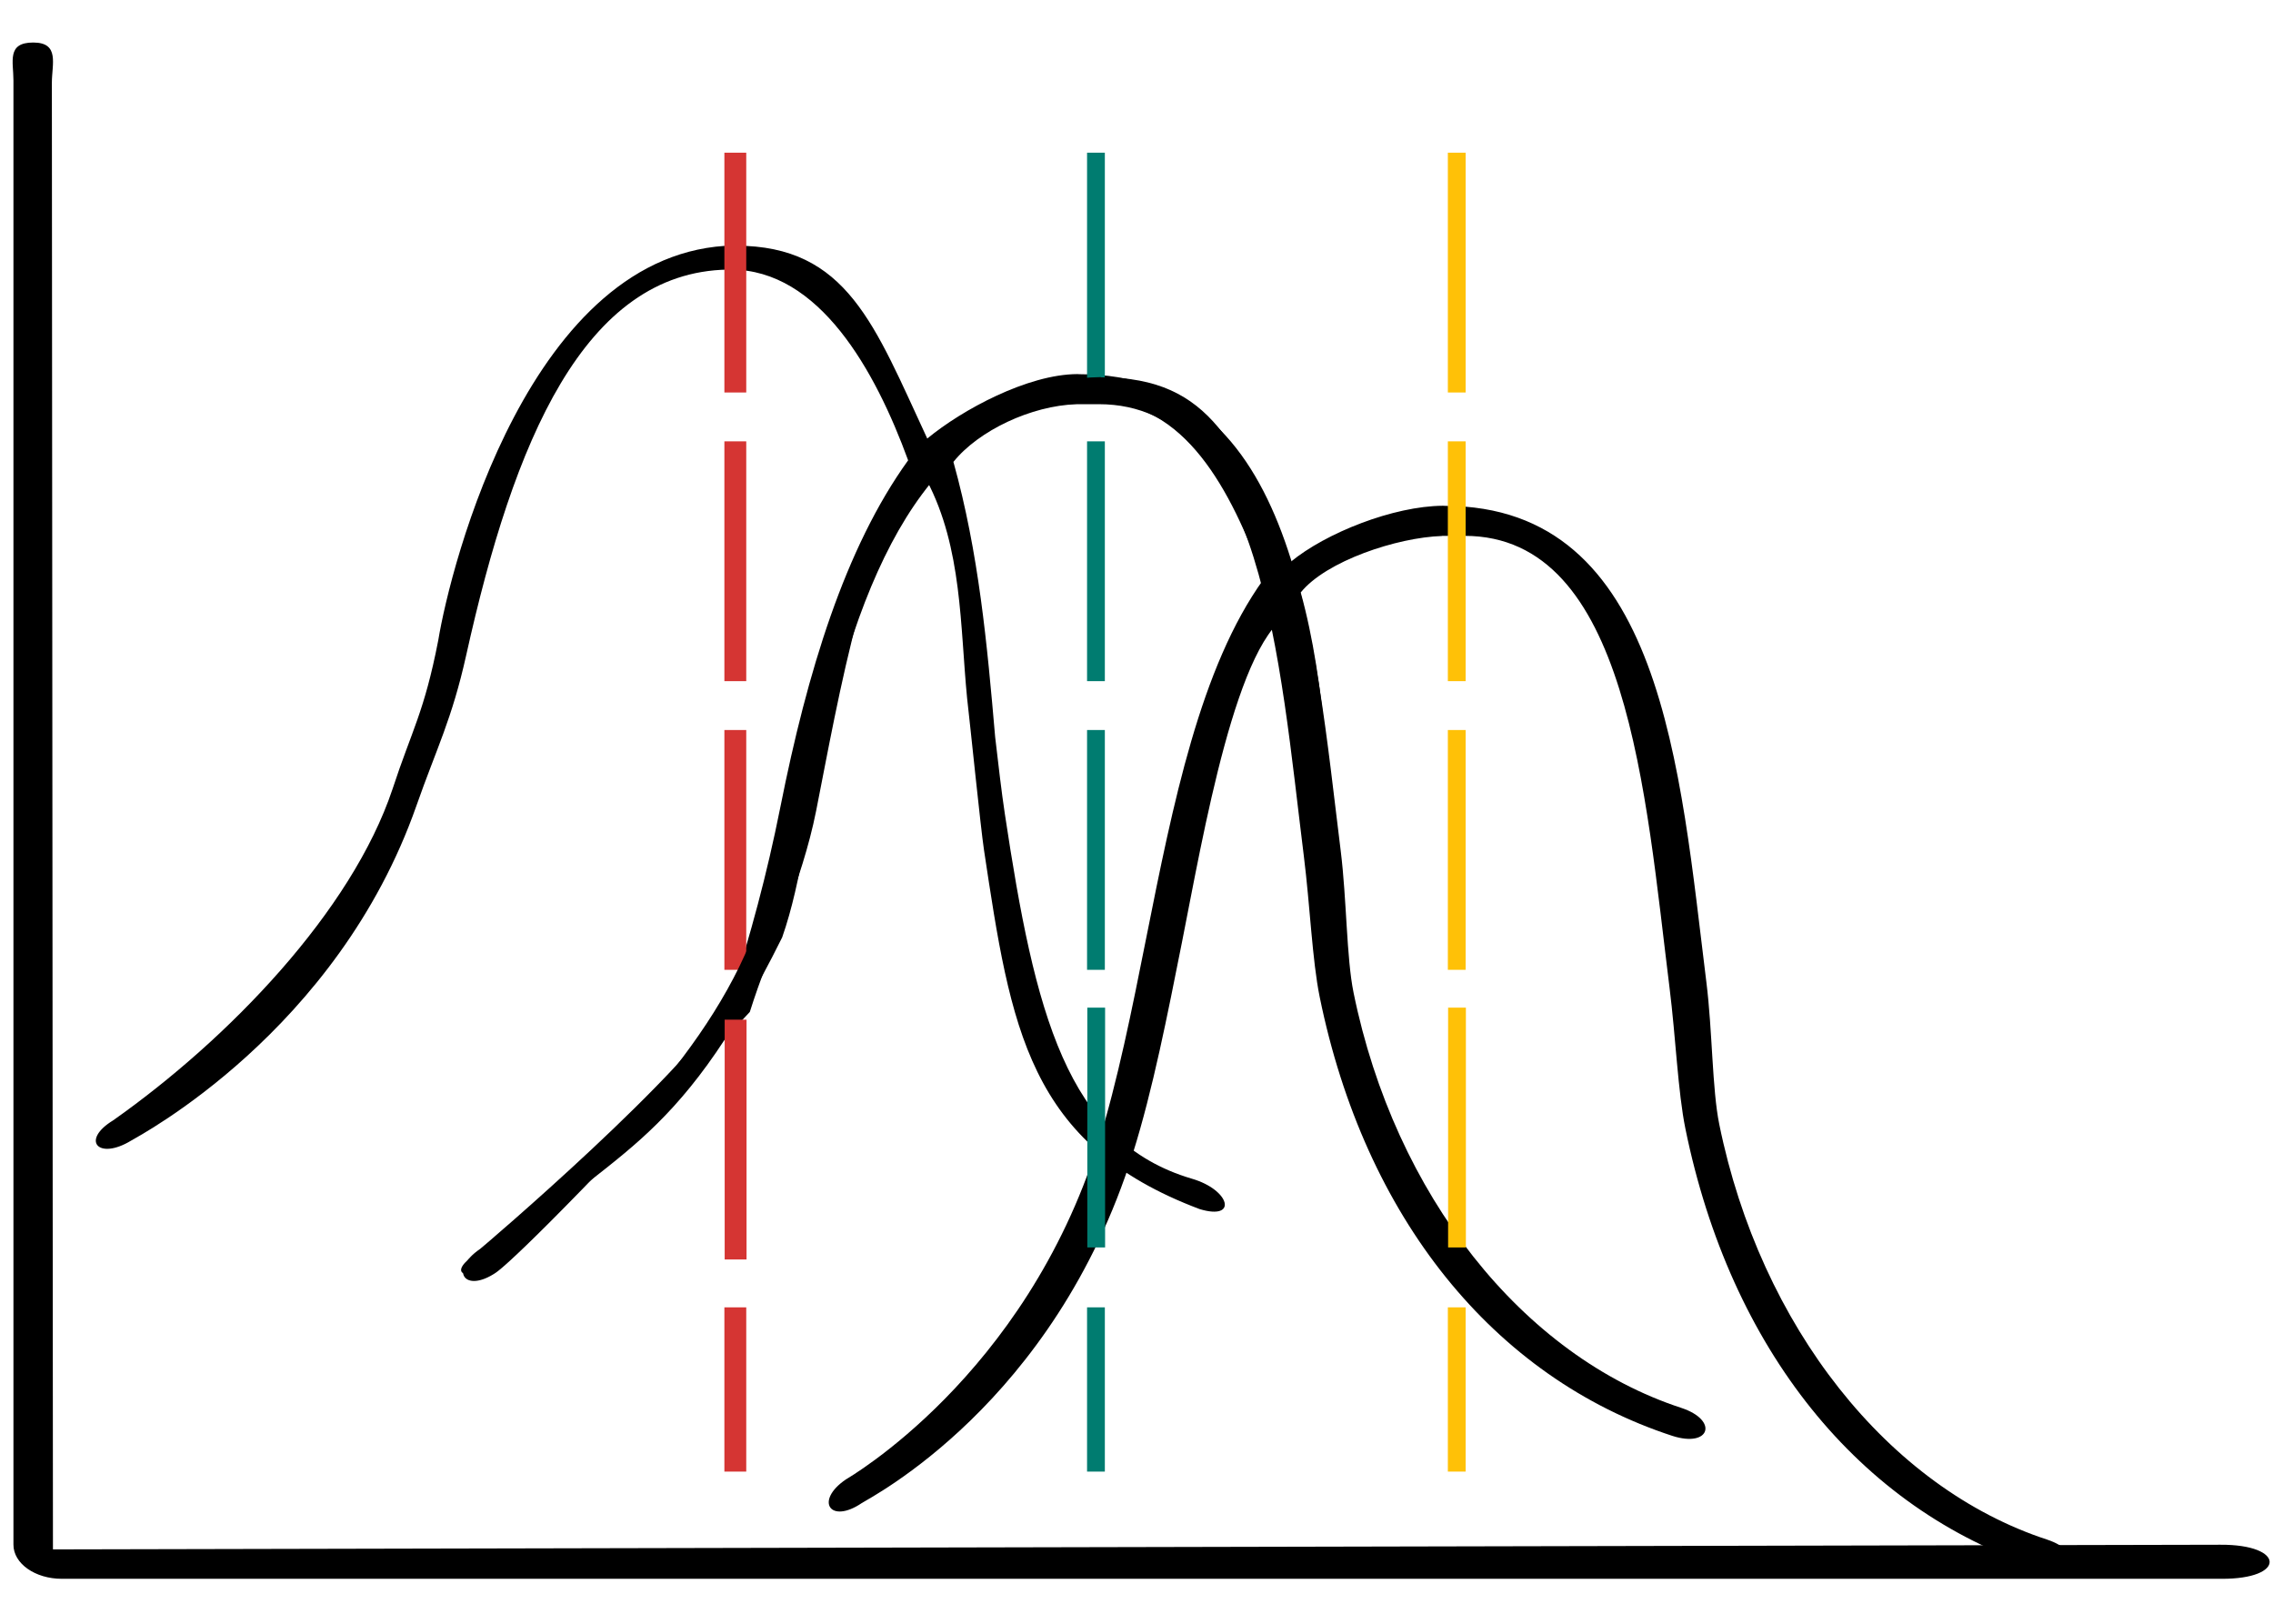
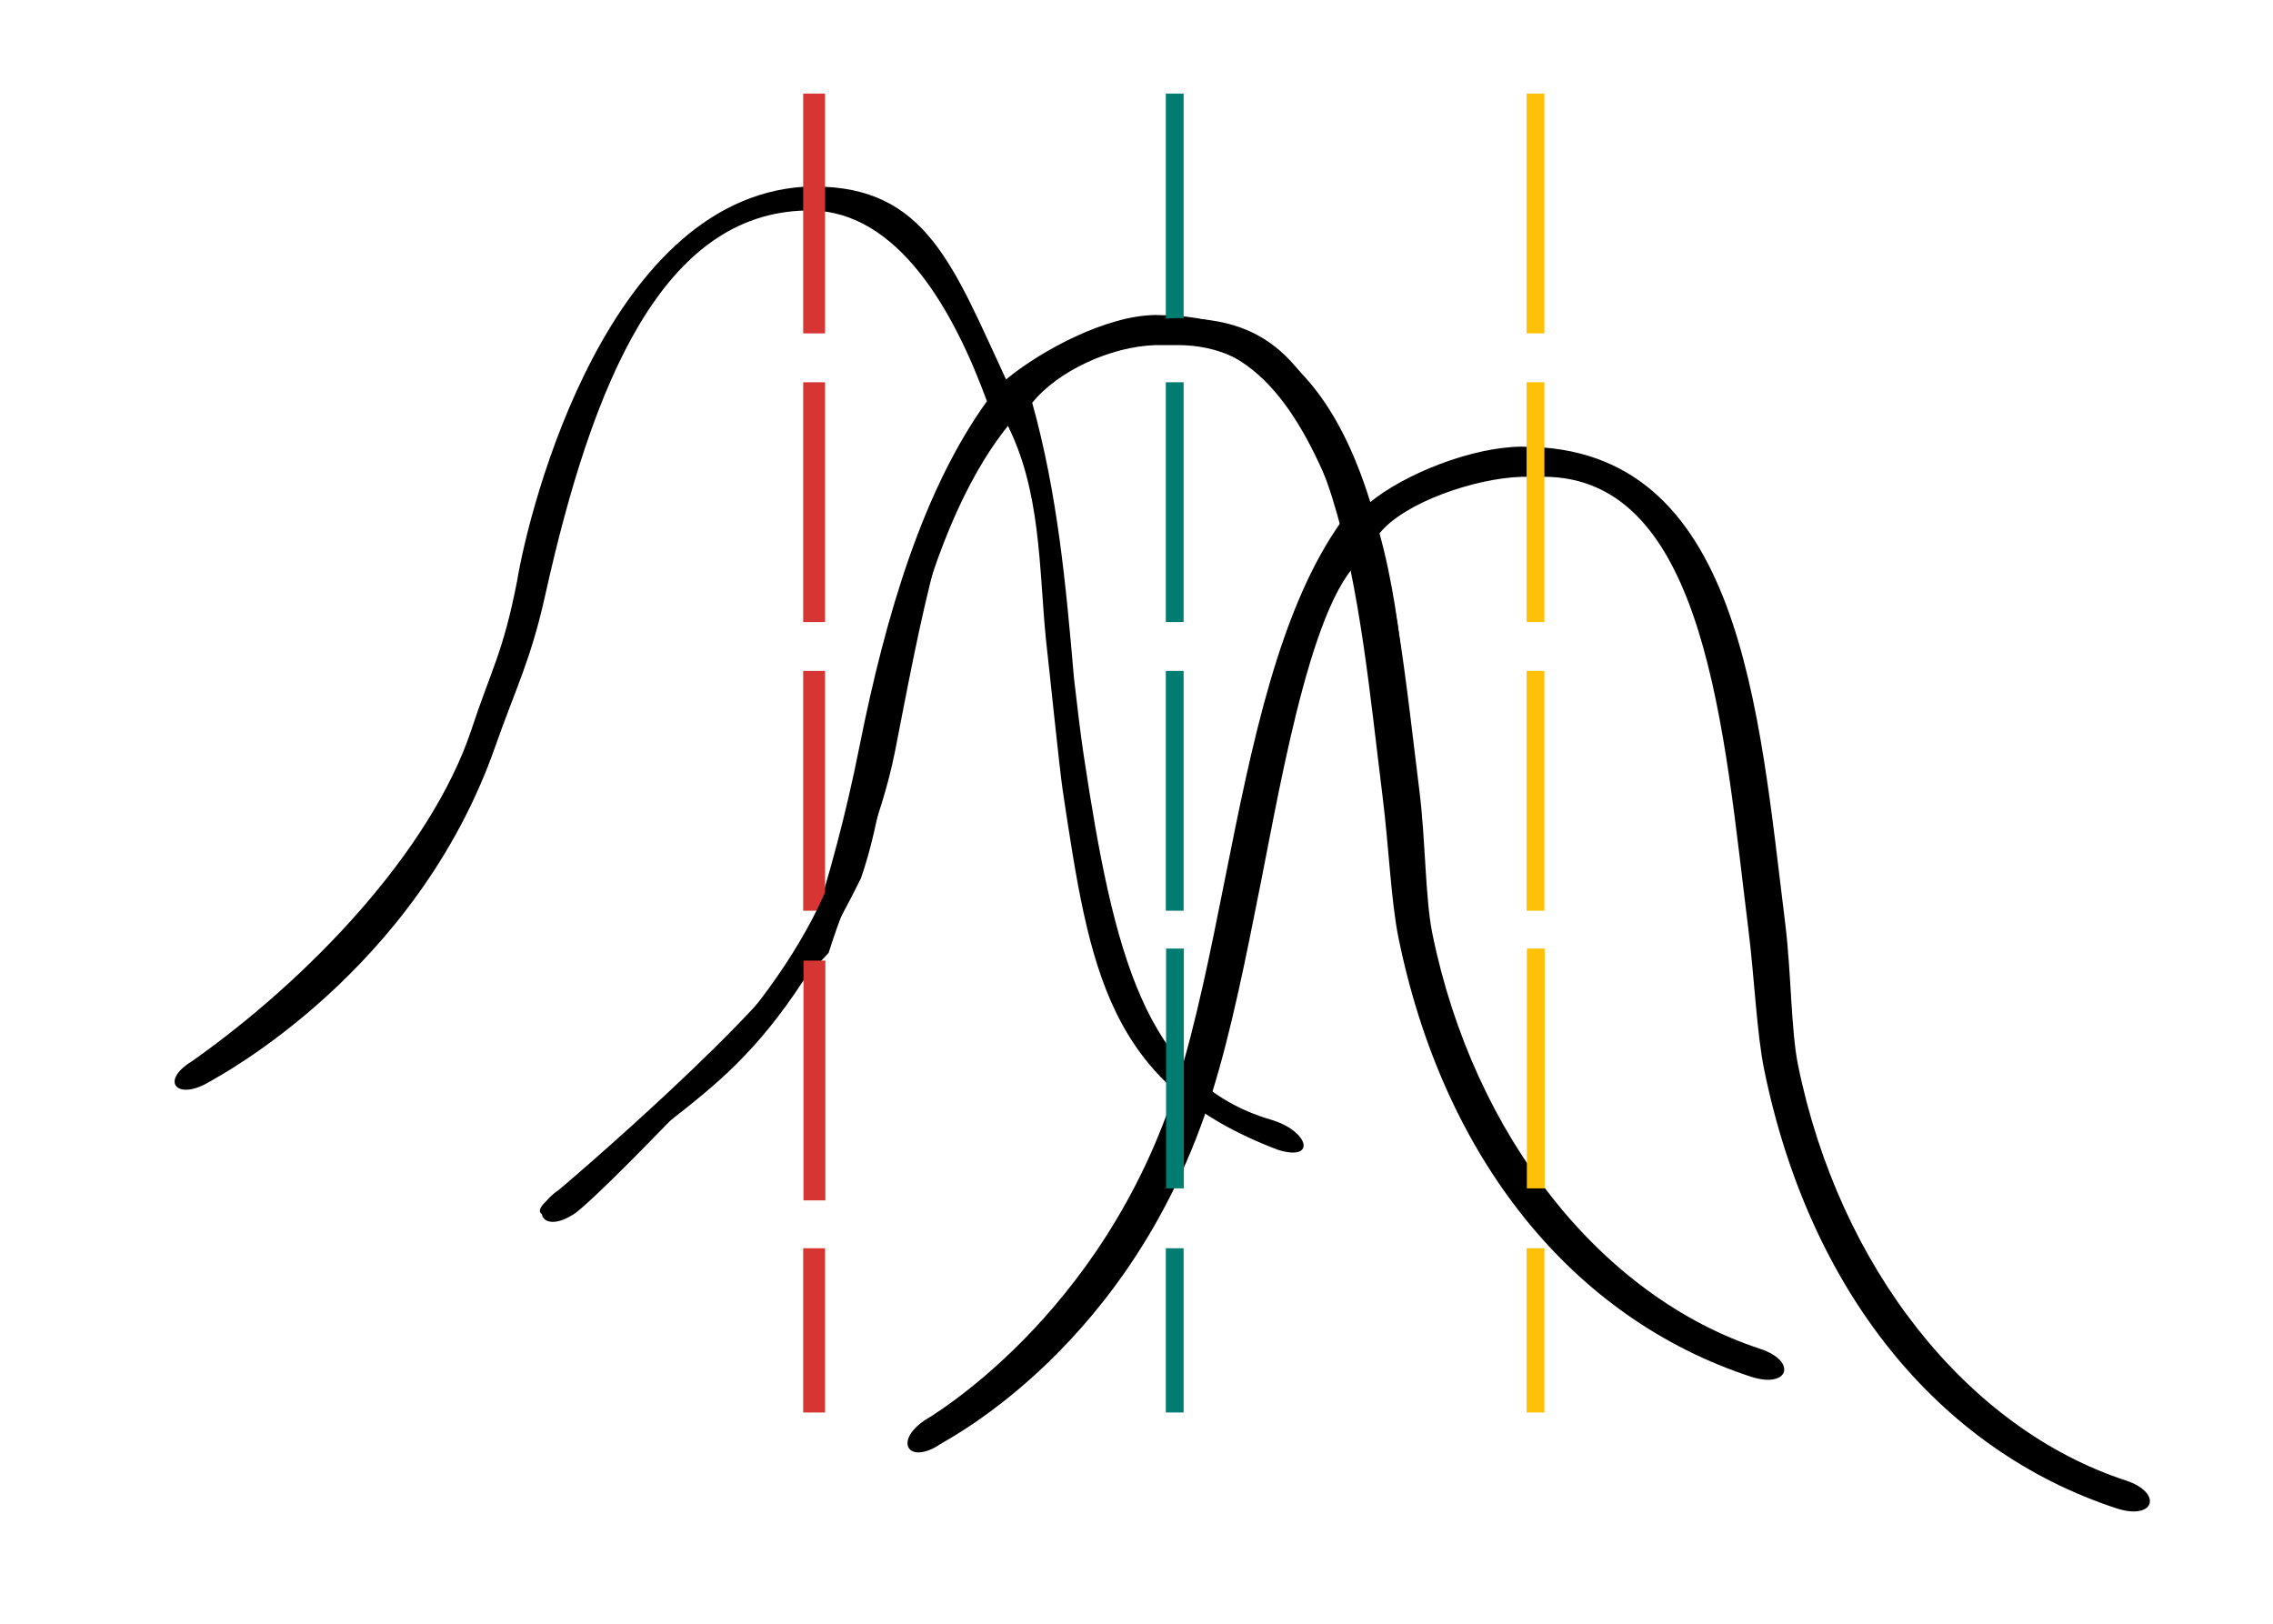
<svg xmlns="http://www.w3.org/2000/svg" width="63" height="45" viewBox="0 0 63 45" fill="none" version="1.1" id="svg14" xml:space="preserve">
  <defs id="defs18">
    <mask id="mask0_717_7267" maskUnits="userSpaceOnUse" x="0" y="0" width="18" height="18">
      <rect id="Bounding box" width="18" height="18" fill="#d9d9d9" x="0" y="0" />
    </mask>
    <mask id="mask0_1244_382" maskUnits="userSpaceOnUse" x="0" y="0" width="54" height="55">
      <rect width="38.114" height="38.114" transform="matrix(-0.793464,-0.608617,-0.608617,0.793464,53.7764,24.1433)" fill="#d9d9d9" id="rect8735" x="0" y="0" />
    </mask>
    <mask id="mask0_717_7267-4" maskUnits="userSpaceOnUse" x="0" y="0" width="18" height="18">
      <rect id="Bounding box-3" width="18" height="18" fill="#d9d9d9" x="0" y="0" />
    </mask>
    <mask id="mask0_1244_382-6" maskUnits="userSpaceOnUse" x="0" y="0" width="54" height="55">
      <rect width="38.114" height="38.114" transform="matrix(-0.793464,-0.608617,-0.608617,0.793464,53.7764,24.1433)" fill="#d9d9d9" id="rect8735-5" x="0" y="0" />
    </mask>
    <mask id="mask0_717_7267-43" maskUnits="userSpaceOnUse" x="0" y="0" width="18" height="18">
      <rect id="Bounding box-6" width="18" height="18" fill="#d9d9d9" x="0" y="0" />
    </mask>
    <mask id="mask0_1244_382-5" maskUnits="userSpaceOnUse" x="0" y="0" width="54" height="55">
      <rect width="38.114" height="38.114" transform="matrix(-0.793464,-0.608617,-0.608617,0.793464,53.7764,24.1433)" fill="#d9d9d9" id="rect8735-9" x="0" y="0" />
    </mask>
  </defs>
  <path d="m 46.002,18.78 c 0.047,-0.002 0.093,-0.002 0.139,-0.002 7.737,0 9.302,14.909 10.445,25.812 0.295,2.802 0.572,5.448 0.927,7.52 2.128,12.389 8.21,21.384 16.686,24.677 1.782,0.682 2.816,-1.981 1.041,-2.681 -7.512,-2.918 -12.941,-11.113 -14.893,-22.483 -0.34,-1.979 -0.613,-4.579 -0.901,-7.332 -1.259,-11.995 -2.978,-28.388 -13.285,-28.388 -0.075,0 -0.15,9e-4 -0.225,0.002 -2.333,0.017 -4.569,0.941 -6.233,2.577 -1.942,-5.236 -5.064,-9.091 -10.345,-9.091 -0.074,0 -0.15,10e-4 -0.224,0.002 -9.681,0.198 -11.844,11.771 -13.935,22.961 -0.664,3.553 -1.351,7.226 -2.262,10.318 -1.934,6.871 -5.895,13 -11.366,17.585 -1.553,1.123 0.131,3.453 1.685,2.33 0.354,-0.255 8.69,-6.392 12.438,-19.101 0.954,-3.233 1.654,-6.98 2.331,-10.603 2.239,-11.983 4.35,-20.475 11.166,-20.615 0.048,-9e-4 0.093,-0.002 0.14,-0.002 4.178,0 6.663,3.883 8.222,8.952 -2.993,4.934 -4.287,12.633 -5.552,20.18 -0.665,3.969 -1.353,8.073 -2.269,11.534 -3.477,13.139 -11.336,19.639 -11.416,19.703 -1.491,1.204 0.315,3.441 1.806,2.237 0.351,-0.284 8.658,-7.102 12.389,-21.205 0.95,-3.59 1.648,-7.761 2.325,-11.794 0.991,-5.912 2.001,-11.927 3.792,-16.337 0.735,3.982 1.27,7.998 1.603,12.034 0.156,1.608 0.304,3.127 0.466,4.402 1.27,10.009 3.078,19.228 11.136,22.063 1.817,0.656 2.782,-2.085 0.955,-2.712 -5.928,-2.085 -7.82,-8.536 -9.238,-19.712 -0.157,-1.233 -0.302,-2.731 -0.457,-4.318 -0.381,-5.246 -1.174,-10.455 -2.373,-15.576 1.191,-1.765 3.153,-2.856 5.281,-2.937 z" id="path5849" />
  <g id="g8485" transform="translate(-0.6713889,-52.35449)" style="fill:#000000;fill-opacity:1">
-     <path d="m 1.592,53.533 c -0.74,-2.6e-5 -0.548,0.53 -0.548,1.052 V 95.164 c -1.541e-4,0.522 0.6,0.945 1.341,0.945 H 62.243 c 1.8,0.009 1.77,-0.953 -0.03,-0.944 L 2.139,95.294 2.109,54.65 c -3.93e-5,-0.522 0.223,-1.117 -0.517,-1.117 z" id="path8467" style="fill:#000000;fill-opacity:1;stroke-width:0.587" />
-     <path d="m 30.506,63.557 c 0.027,-9.37e-4 0.595,-9.37e-4 0.622,-9.37e-4 4.532,0 5.011,7.146 5.681,12.52 0.173,1.381 0.232,2.888 0.44,3.909 1.247,6.106 4.81,10.54 9.775,12.163 1.044,0.336 1.289,-0.431 0.249,-0.775 -4.401,-1.438 -7.942,-5.902 -9.085,-11.506 -0.199,-0.975 -0.188,-2.581 -0.357,-3.938 -0.737,-5.912 -1.21,-13.204 -7.248,-13.204 -0.044,0 -0.013,-0.004 -0.056,-0.003 -1.367,0.008 -3.18,0.98 -4.155,1.786 -1.461,-3.138 -2.215,-5.345 -5.309,-5.345 -0.043,0 0.007,-0.007 -0.036,-0.006 -5.671,0.098 -7.879,8.929 -8.208,10.94 -0.389,2.001 -0.734,2.494 -1.268,4.125 -1.133,3.387 -4.536,6.92 -7.741,9.18 -0.91,0.554 -0.414,1.117 0.496,0.563 0.207,-0.125 5.712,-3.019 7.908,-9.283 0.559,-1.593 0.983,-2.388 1.38,-4.174 1.312,-5.906 3.256,-10.613 7.249,-10.682 0.028,-4.43e-4 0.059,6.41e-4 0.087,6.41e-4 2.447,0 3.999,2.787 4.912,5.285 -1.753,2.432 -2.797,5.873 -3.538,9.593 -0.39,1.956 -0.833,3.542 -1.369,5.248 -1.084,2.029 -6.908,6.981 -6.955,7.013 -0.874,0.594 -0.435,1.249 0.439,0.656 0.206,-0.14 1.435,-1.185 7.035,-7.223 0.557,-1.769 1.442,-3.585 1.838,-5.573 0.58,-2.914 1.53,-8.554 3.073,-9.145 0.978,1.864 0.916,4.031 1.111,6.02 0.092,0.793 0.374,3.579 0.468,4.208 0.744,4.933 1.217,8.162 5.977,9.954 1.065,0.323 0.849,-0.535 -0.222,-0.844 -3.472,-1.028 -4.347,-4.602 -5.177,-10.11 -0.092,-0.608 -0.177,-1.346 -0.268,-2.128 -0.223,-2.586 -0.454,-5.101 -1.157,-7.625 0.698,-0.87 2.161,-1.559 3.407,-1.598 z" id="path8469" style="fill:#000000;fill-opacity:1;stroke-width:0.537" />
+     <path d="m 32.69,61.919 c 0.027,-9.37e-4 0.595,-9.37e-4 0.622,-9.37e-4 4.532,0 5.011,7.146 5.681,12.52 0.173,1.381 0.232,2.888 0.44,3.909 1.247,6.106 4.81,10.54 9.775,12.163 1.044,0.336 1.289,-0.431 0.249,-0.775 -4.401,-1.438 -7.942,-5.902 -9.085,-11.506 -0.199,-0.975 -0.188,-2.581 -0.357,-3.938 -0.737,-5.912 -1.21,-13.204 -7.248,-13.204 -0.044,0 -0.013,-0.004 -0.056,-0.003 -1.367,0.008 -3.18,0.98 -4.155,1.786 -1.461,-3.138 -2.215,-5.345 -5.309,-5.345 -0.043,0 0.007,-0.007 -0.036,-0.006 -5.671,0.098 -7.879,8.929 -8.208,10.94 -0.389,2.001 -0.734,2.494 -1.268,4.125 -1.133,3.387 -4.536,6.92 -7.741,9.18 -0.91,0.554 -0.414,1.117 0.496,0.563 0.207,-0.125 5.712,-3.019 7.908,-9.283 0.559,-1.593 0.983,-2.388 1.38,-4.174 1.312,-5.906 3.256,-10.613 7.249,-10.682 0.028,-4.43e-4 0.059,6.41e-4 0.087,6.41e-4 2.447,0 3.999,2.787 4.912,5.285 -1.753,2.432 -2.797,5.873 -3.538,9.593 -0.39,1.956 -0.833,3.542 -1.369,5.248 -1.084,2.029 -6.908,6.981 -6.955,7.013 -0.874,0.594 -0.435,1.249 0.439,0.656 0.206,-0.14 1.435,-1.185 7.035,-7.223 0.557,-1.769 1.442,-3.585 1.838,-5.573 0.58,-2.914 1.53,-8.554 3.073,-9.145 0.978,1.864 0.916,4.031 1.111,6.02 0.092,0.793 0.374,3.579 0.468,4.208 0.744,4.933 1.217,8.162 5.977,9.954 1.065,0.323 0.849,-0.535 -0.222,-0.844 -3.472,-1.028 -4.347,-4.602 -5.177,-10.11 -0.092,-0.608 -0.177,-1.346 -0.268,-2.128 -0.223,-2.586 -0.454,-5.101 -1.157,-7.625 0.698,-0.87 2.161,-1.559 3.407,-1.598 z" id="path8469" style="fill:#000000;fill-opacity:1;stroke-width:0.537" />
    <text x="0" y="115" fill="#000000" font-size="5px" font-weight="bold" font-family="'Helvetica Neue', Helvetica, Arial-Unicode, Arial, Sans-serif" id="text8471" style="fill:#000000;fill-opacity:1">Created by Aidan Stonehouse</text>
    <text x="0" y="120" fill="#000000" font-size="5px" font-weight="bold" font-family="'Helvetica Neue', Helvetica, Arial-Unicode, Arial, Sans-serif" id="text8473" style="fill:#000000;fill-opacity:1">from the Noun Project</text>
-     <rect style="fill:#d53533;fill-opacity:1;stroke:none;stroke-width:0.84;stroke-opacity:0.446" id="rect9732" width="0.606" height="6.646" x="20.749" y="56.586" />
-     <rect style="fill:#d53533;fill-opacity:1;stroke:none;stroke-width:0.84;stroke-opacity:0.446" id="rect9734" width="0.606" height="6.646" x="20.749" y="64.586" />
-     <rect style="fill:#d53533;fill-opacity:1;stroke:none;stroke-width:0.84;stroke-opacity:0.446" id="rect9736" width="0.606" height="6.646" x="20.749" y="72.586" />
-     <rect style="fill:#d53533;fill-opacity:1;stroke:none;stroke-width:0.695;stroke-opacity:0.446" id="rect9740" width="0.606" height="4.552" x="20.749" y="88.586" />
-     <rect style="fill:#007c70;fill-opacity:1;stroke:none;stroke-width:0.757;stroke-opacity:0.446" id="rect9742" width="0.493" height="6.646" x="30.801" y="56.586" />
-     <rect style="fill:#007c70;fill-opacity:1;stroke:none;stroke-width:0.757;stroke-opacity:0.446" id="rect9744" width="0.493" height="6.646" x="30.801" y="64.586" />
-     <rect style="fill:#007c70;fill-opacity:1;stroke:none;stroke-width:0.757;stroke-opacity:0.446" id="rect9746" width="0.493" height="6.646" x="30.801" y="72.586" />
-     <rect style="fill:#007c70;fill-opacity:1;stroke:none;stroke-width:0.627;stroke-opacity:0.446" id="rect9750" width="0.493" height="4.552" x="30.801" y="88.586" />
-     <path d="m 40.642,67.206 c 0.027,-9.37e-4 0.595,-9.37e-4 0.622,-9.37e-4 4.532,0 5.011,7.146 5.681,12.52 0.173,1.381 0.232,2.888 0.44,3.909 1.247,6.106 4.81,10.54 9.775,12.163 1.044,0.336 1.289,-0.431 0.249,-0.775 C 53.009,93.583 49.468,89.119 48.324,83.515 48.125,82.54 48.136,80.934 47.967,79.577 47.23,73.665 46.758,66.374 40.72,66.374 c -0.044,0 -0.013,-0.004 -0.056,-0.003 -1.367,0.008 -3.247,0.751 -4.222,1.557 -1.461,-3.138 -2.148,-5.116 -5.242,-5.116 -0.043,0 0.007,-0.007 -0.036,-0.006 -5.671,0.098 -7.825,7.556 -8.154,9.567 -0.389,2.001 -0.788,3.867 -1.322,5.499 -1.133,3.387 -4.536,6.92 -7.741,9.18 -0.91,0.554 -0.453,0.879 0.456,0.325 3.185,-3.262 4.918,-2.94 7.948,-9.045 0.559,-1.593 0.733,-3.534 1.13,-5.32 1.312,-5.906 3.506,-9.467 7.499,-9.536 0.028,-4.43e-4 0.059,6.41e-4 0.087,6.41e-4 2.447,0 3.713,2.434 4.626,4.932 -1.753,2.432 -2.511,6.226 -3.253,9.946 -0.39,1.956 -0.793,3.979 -1.329,5.685 -2.037,6.476 -6.948,9.284 -6.994,9.315 -0.874,0.594 -0.435,1.249 0.439,0.656 0.206,-0.14 5.326,-2.733 7.512,-9.684 0.557,-1.769 0.966,-3.863 1.362,-5.851 0.58,-2.914 1.53,-8.554 3.073,-9.145 0.978,1.864 0.916,4.031 1.111,6.02 0.092,0.793 0.374,3.579 0.468,4.208 0.744,4.933 2.566,7.741 5.492,10.65 1.065,0.323 0.912,-0.45 -0.222,-0.844 -2.44,-2.629 -4.473,-3.78 -5.304,-9.288 -0.092,-0.608 -0.219,-2.315 -0.31,-3.097 -0.223,-2.586 -0.312,-5.68 -1.015,-8.205 0.698,-0.87 2.671,-1.527 3.918,-1.566 z" id="path314" style="fill:#000000;fill-opacity:1;stroke-width:0.537" />
-     <rect style="fill:#007c70;fill-opacity:1;stroke:none;stroke-width:0.757;stroke-opacity:0.446" id="rect9748" width="0.493" height="6.646" x="30.808" y="80.28" />
-     <rect style="fill:#d53533;fill-opacity:1;stroke:none;stroke-width:0.84;stroke-opacity:0.446" id="rect9738" width="0.606" height="6.646" x="20.757" y="80.613" />
-     <rect style="fill:#ffc107;fill-opacity:1;stroke:none;stroke-width:0.757;stroke-opacity:0.446" id="rect536" width="0.493" height="6.646" x="40.801" y="56.586" />
-     <rect style="fill:#ffc107;fill-opacity:1;stroke:none;stroke-width:0.757;stroke-opacity:0.446" id="rect538" width="0.493" height="6.646" x="40.801" y="64.586" />
-     <rect style="fill:#ffc107;fill-opacity:1;stroke:none;stroke-width:0.757;stroke-opacity:0.446" id="rect540" width="0.493" height="6.646" x="40.801" y="72.586" />
-     <rect style="fill:#ffc107;fill-opacity:1;stroke:none;stroke-width:0.627;stroke-opacity:0.446" id="rect542" width="0.493" height="4.552" x="40.801" y="88.586" />
-     <rect style="fill:#ffc107;fill-opacity:1;stroke:none;stroke-width:0.757;stroke-opacity:0.446" id="rect544" width="0.493" height="6.646" x="40.808" y="80.28" />
+     <rect style="fill:#d53533;fill-opacity:1;stroke:none;stroke-width:0.84;stroke-opacity:0.446" id="rect9732" width="0.606" height="6.646" x="22.933" y="54.948" />
+     <rect style="fill:#d53533;fill-opacity:1;stroke:none;stroke-width:0.84;stroke-opacity:0.446" id="rect9734" width="0.606" height="6.646" x="22.933" y="62.948" />
+     <rect style="fill:#d53533;fill-opacity:1;stroke:none;stroke-width:0.84;stroke-opacity:0.446" id="rect9736" width="0.606" height="6.646" x="22.933" y="70.948" />
+     <rect style="fill:#d53533;fill-opacity:1;stroke:none;stroke-width:0.695;stroke-opacity:0.446" id="rect9740" width="0.606" height="4.552" x="22.933" y="86.948" />
+     <rect style="fill:#007c70;fill-opacity:1;stroke:none;stroke-width:0.757;stroke-opacity:0.446" id="rect9742" width="0.493" height="6.646" x="32.984" y="54.948" />
+     <rect style="fill:#007c70;fill-opacity:1;stroke:none;stroke-width:0.757;stroke-opacity:0.446" id="rect9744" width="0.493" height="6.646" x="32.984" y="62.948" />
+     <rect style="fill:#007c70;fill-opacity:1;stroke:none;stroke-width:0.757;stroke-opacity:0.446" id="rect9746" width="0.493" height="6.646" x="32.984" y="70.948" />
+     <rect style="fill:#007c70;fill-opacity:1;stroke:none;stroke-width:0.627;stroke-opacity:0.446" id="rect9750" width="0.493" height="4.552" x="32.984" y="86.948" />
+     <path d="m 42.825,65.568 c 0.027,-9.37e-4 0.595,-9.37e-4 0.622,-9.37e-4 4.532,0 5.011,7.146 5.681,12.52 0.173,1.381 0.232,2.888 0.44,3.909 1.247,6.106 4.81,10.54 9.775,12.163 1.044,0.336 1.289,-0.431 0.249,-0.775 C 55.193,91.945 51.652,87.481 50.508,81.877 50.309,80.902 50.32,79.297 50.151,77.939 49.414,72.027 48.941,64.736 42.903,64.736 c -0.044,0 -0.013,-0.004 -0.056,-0.003 -1.367,0.008 -3.247,0.751 -4.222,1.557 -1.461,-3.138 -2.148,-5.116 -5.242,-5.116 -0.043,0 0.007,-0.007 -0.036,-0.006 -5.671,0.098 -7.825,7.556 -8.154,9.567 -0.389,2.001 -0.788,3.867 -1.322,5.499 -1.133,3.387 -4.536,6.92 -7.741,9.18 -0.91,0.554 -0.453,0.879 0.456,0.325 3.185,-3.262 4.918,-2.94 7.948,-9.045 0.559,-1.593 0.733,-3.534 1.13,-5.32 1.312,-5.906 3.506,-9.467 7.499,-9.536 0.028,-4.43e-4 0.059,6.41e-4 0.087,6.41e-4 2.447,0 3.713,2.434 4.626,4.932 -1.753,2.432 -2.511,6.226 -3.253,9.946 -0.39,1.956 -0.793,3.979 -1.329,5.685 -2.037,6.476 -6.948,9.284 -6.994,9.315 -0.874,0.594 -0.435,1.249 0.439,0.656 0.206,-0.14 5.326,-2.733 7.512,-9.684 0.557,-1.769 0.966,-3.863 1.362,-5.851 0.58,-2.914 1.53,-8.554 3.073,-9.145 0.978,1.864 0.916,4.031 1.111,6.02 0.092,0.793 0.374,3.579 0.468,4.208 0.744,4.933 2.566,7.741 5.492,10.65 1.065,0.323 0.912,-0.45 -0.222,-0.844 -2.44,-2.629 -4.473,-3.78 -5.304,-9.288 -0.092,-0.608 -0.219,-2.315 -0.31,-3.097 -0.223,-2.586 -0.312,-5.68 -1.015,-8.205 0.698,-0.87 2.671,-1.527 3.918,-1.566 z" id="path314" style="fill:#000000;fill-opacity:1;stroke-width:0.537" />
+     <rect style="fill:#007c70;fill-opacity:1;stroke:none;stroke-width:0.757;stroke-opacity:0.446" id="rect9748" width="0.493" height="6.646" x="32.991" y="78.643" />
+     <rect style="fill:#d53533;fill-opacity:1;stroke:none;stroke-width:0.84;stroke-opacity:0.446" id="rect9738" width="0.606" height="6.646" x="22.941" y="78.976" />
+     <rect style="fill:#ffc107;fill-opacity:1;stroke:none;stroke-width:0.757;stroke-opacity:0.446" id="rect536" width="0.493" height="6.646" x="42.984" y="54.948" />
+     <rect style="fill:#ffc107;fill-opacity:1;stroke:none;stroke-width:0.757;stroke-opacity:0.446" id="rect538" width="0.493" height="6.646" x="42.984" y="62.948" />
+     <rect style="fill:#ffc107;fill-opacity:1;stroke:none;stroke-width:0.757;stroke-opacity:0.446" id="rect540" width="0.493" height="6.646" x="42.984" y="70.948" />
+     <rect style="fill:#ffc107;fill-opacity:1;stroke:none;stroke-width:0.627;stroke-opacity:0.446" id="rect542" width="0.493" height="4.552" x="42.984" y="86.948" />
+     <rect style="fill:#ffc107;fill-opacity:1;stroke:none;stroke-width:0.757;stroke-opacity:0.446" id="rect544" width="0.493" height="6.646" x="42.991" y="78.643" />
  </g>
</svg>
